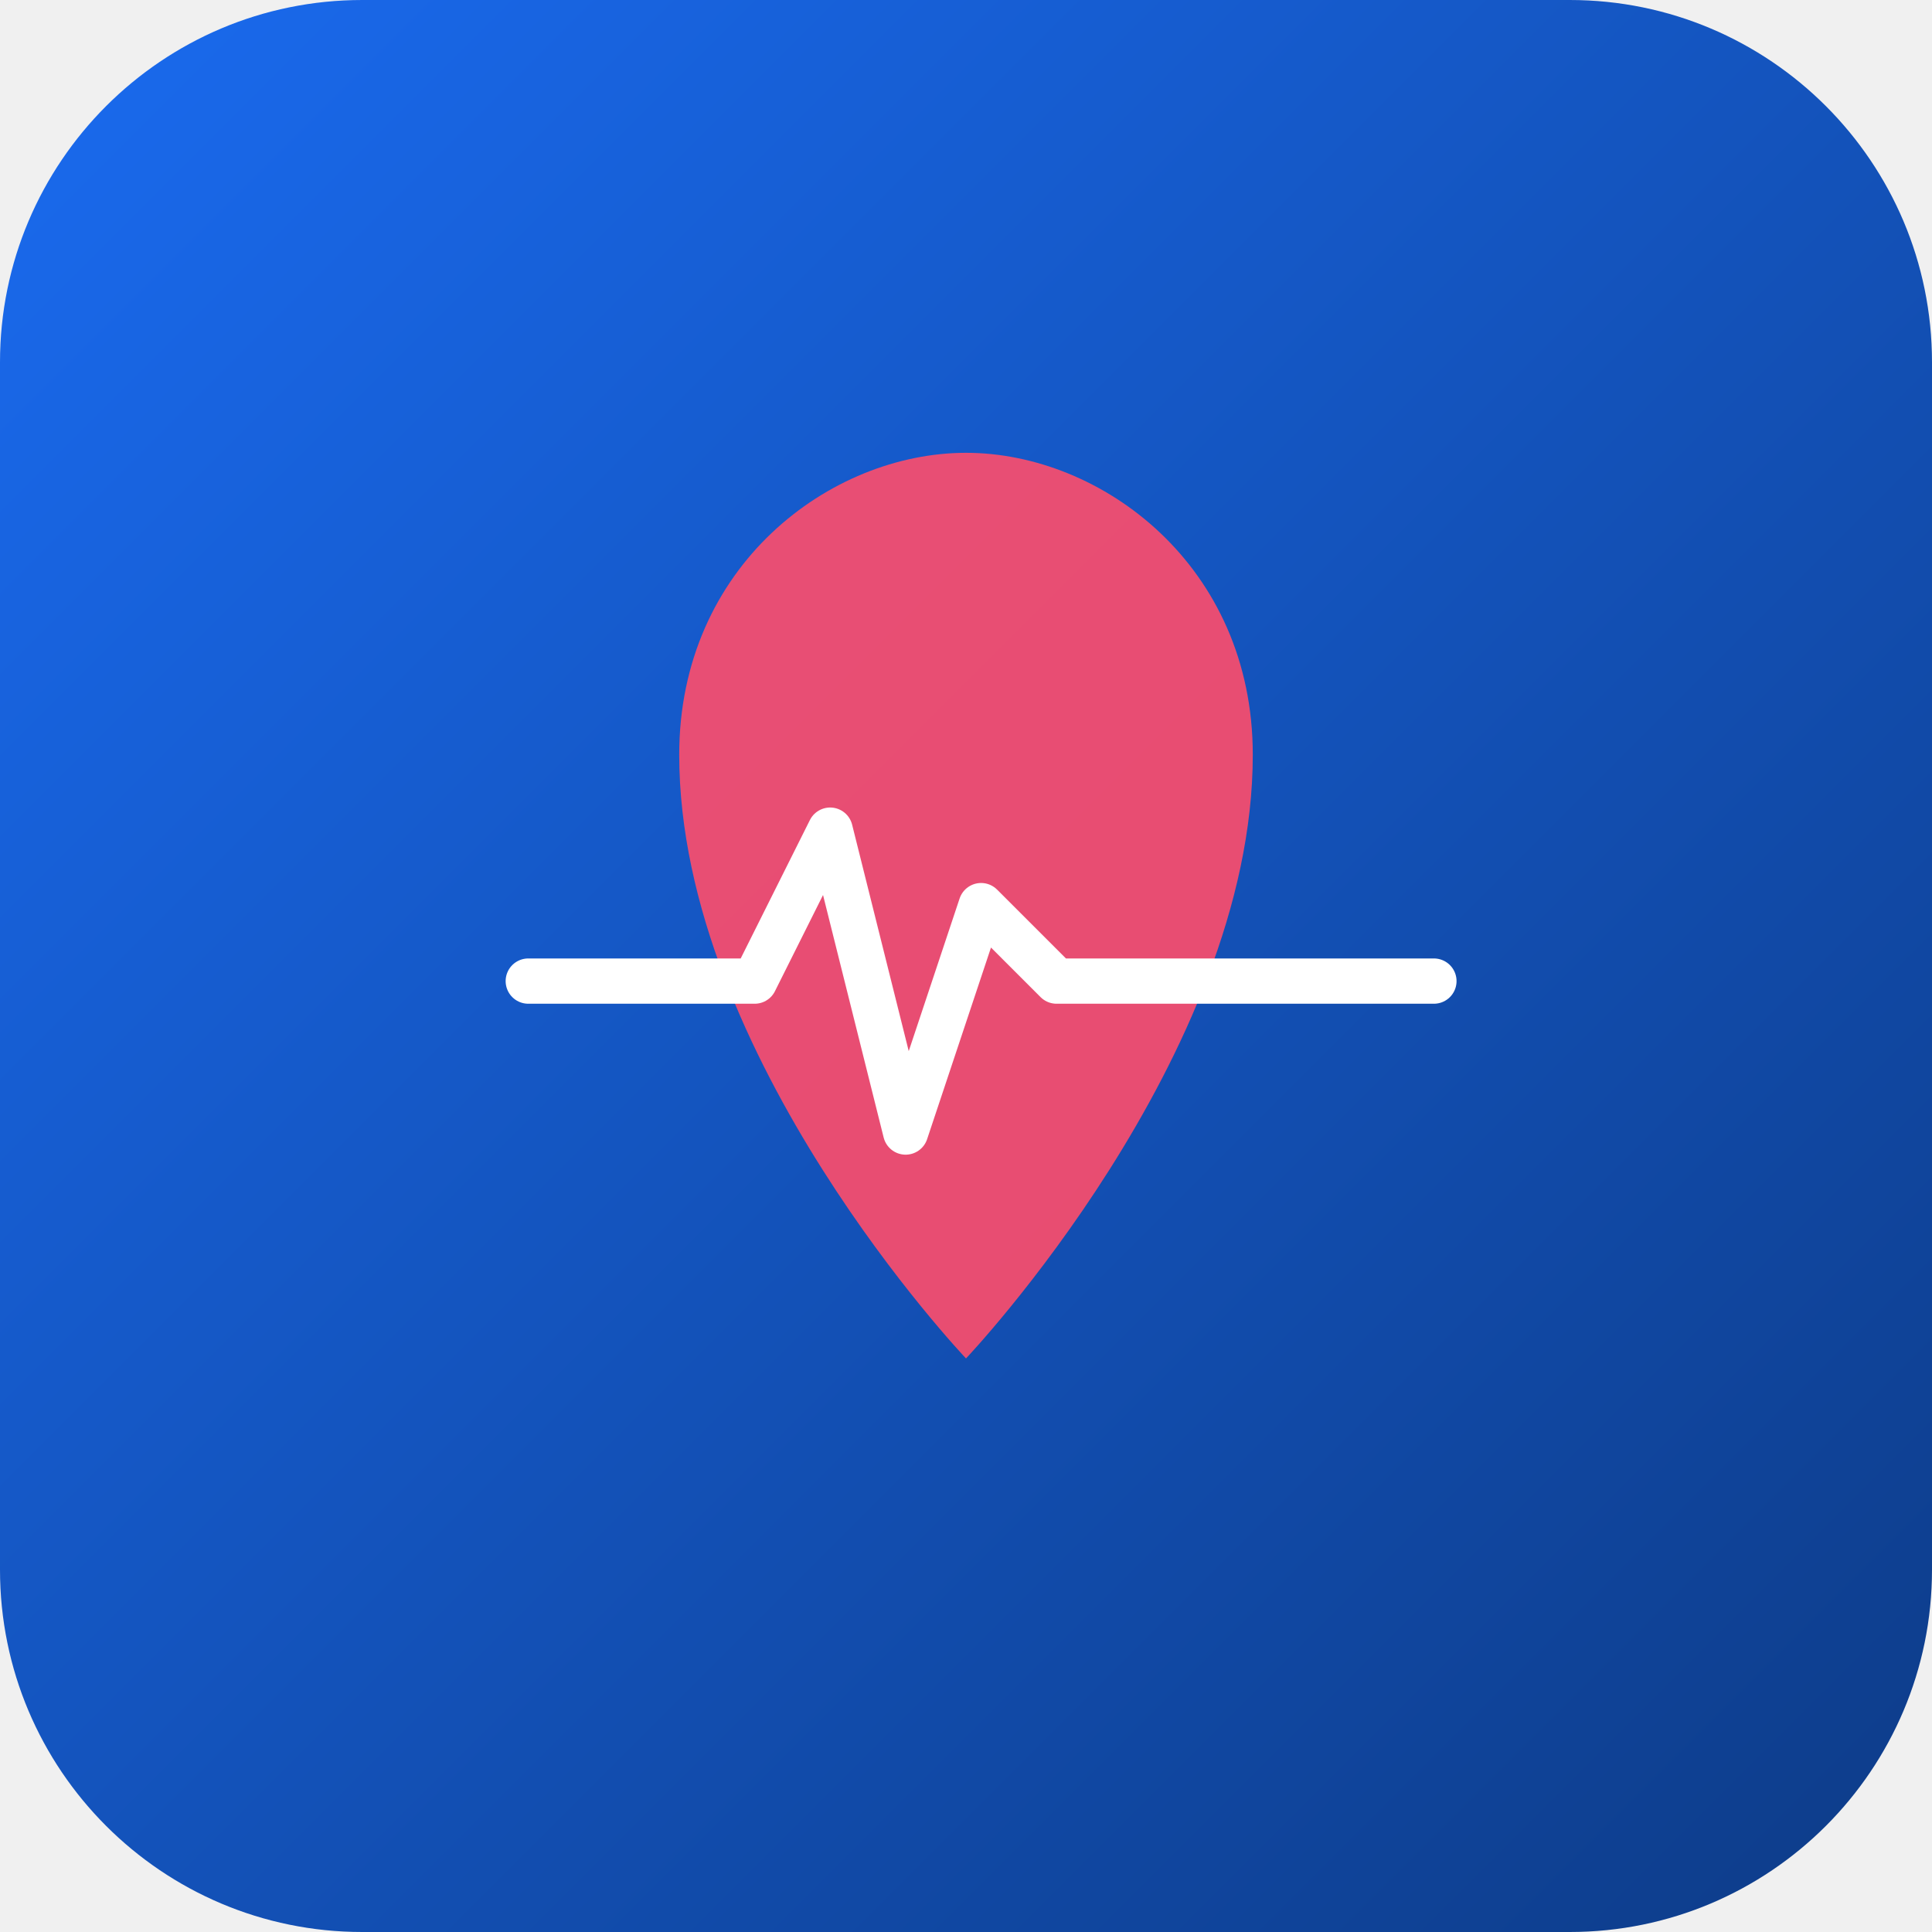
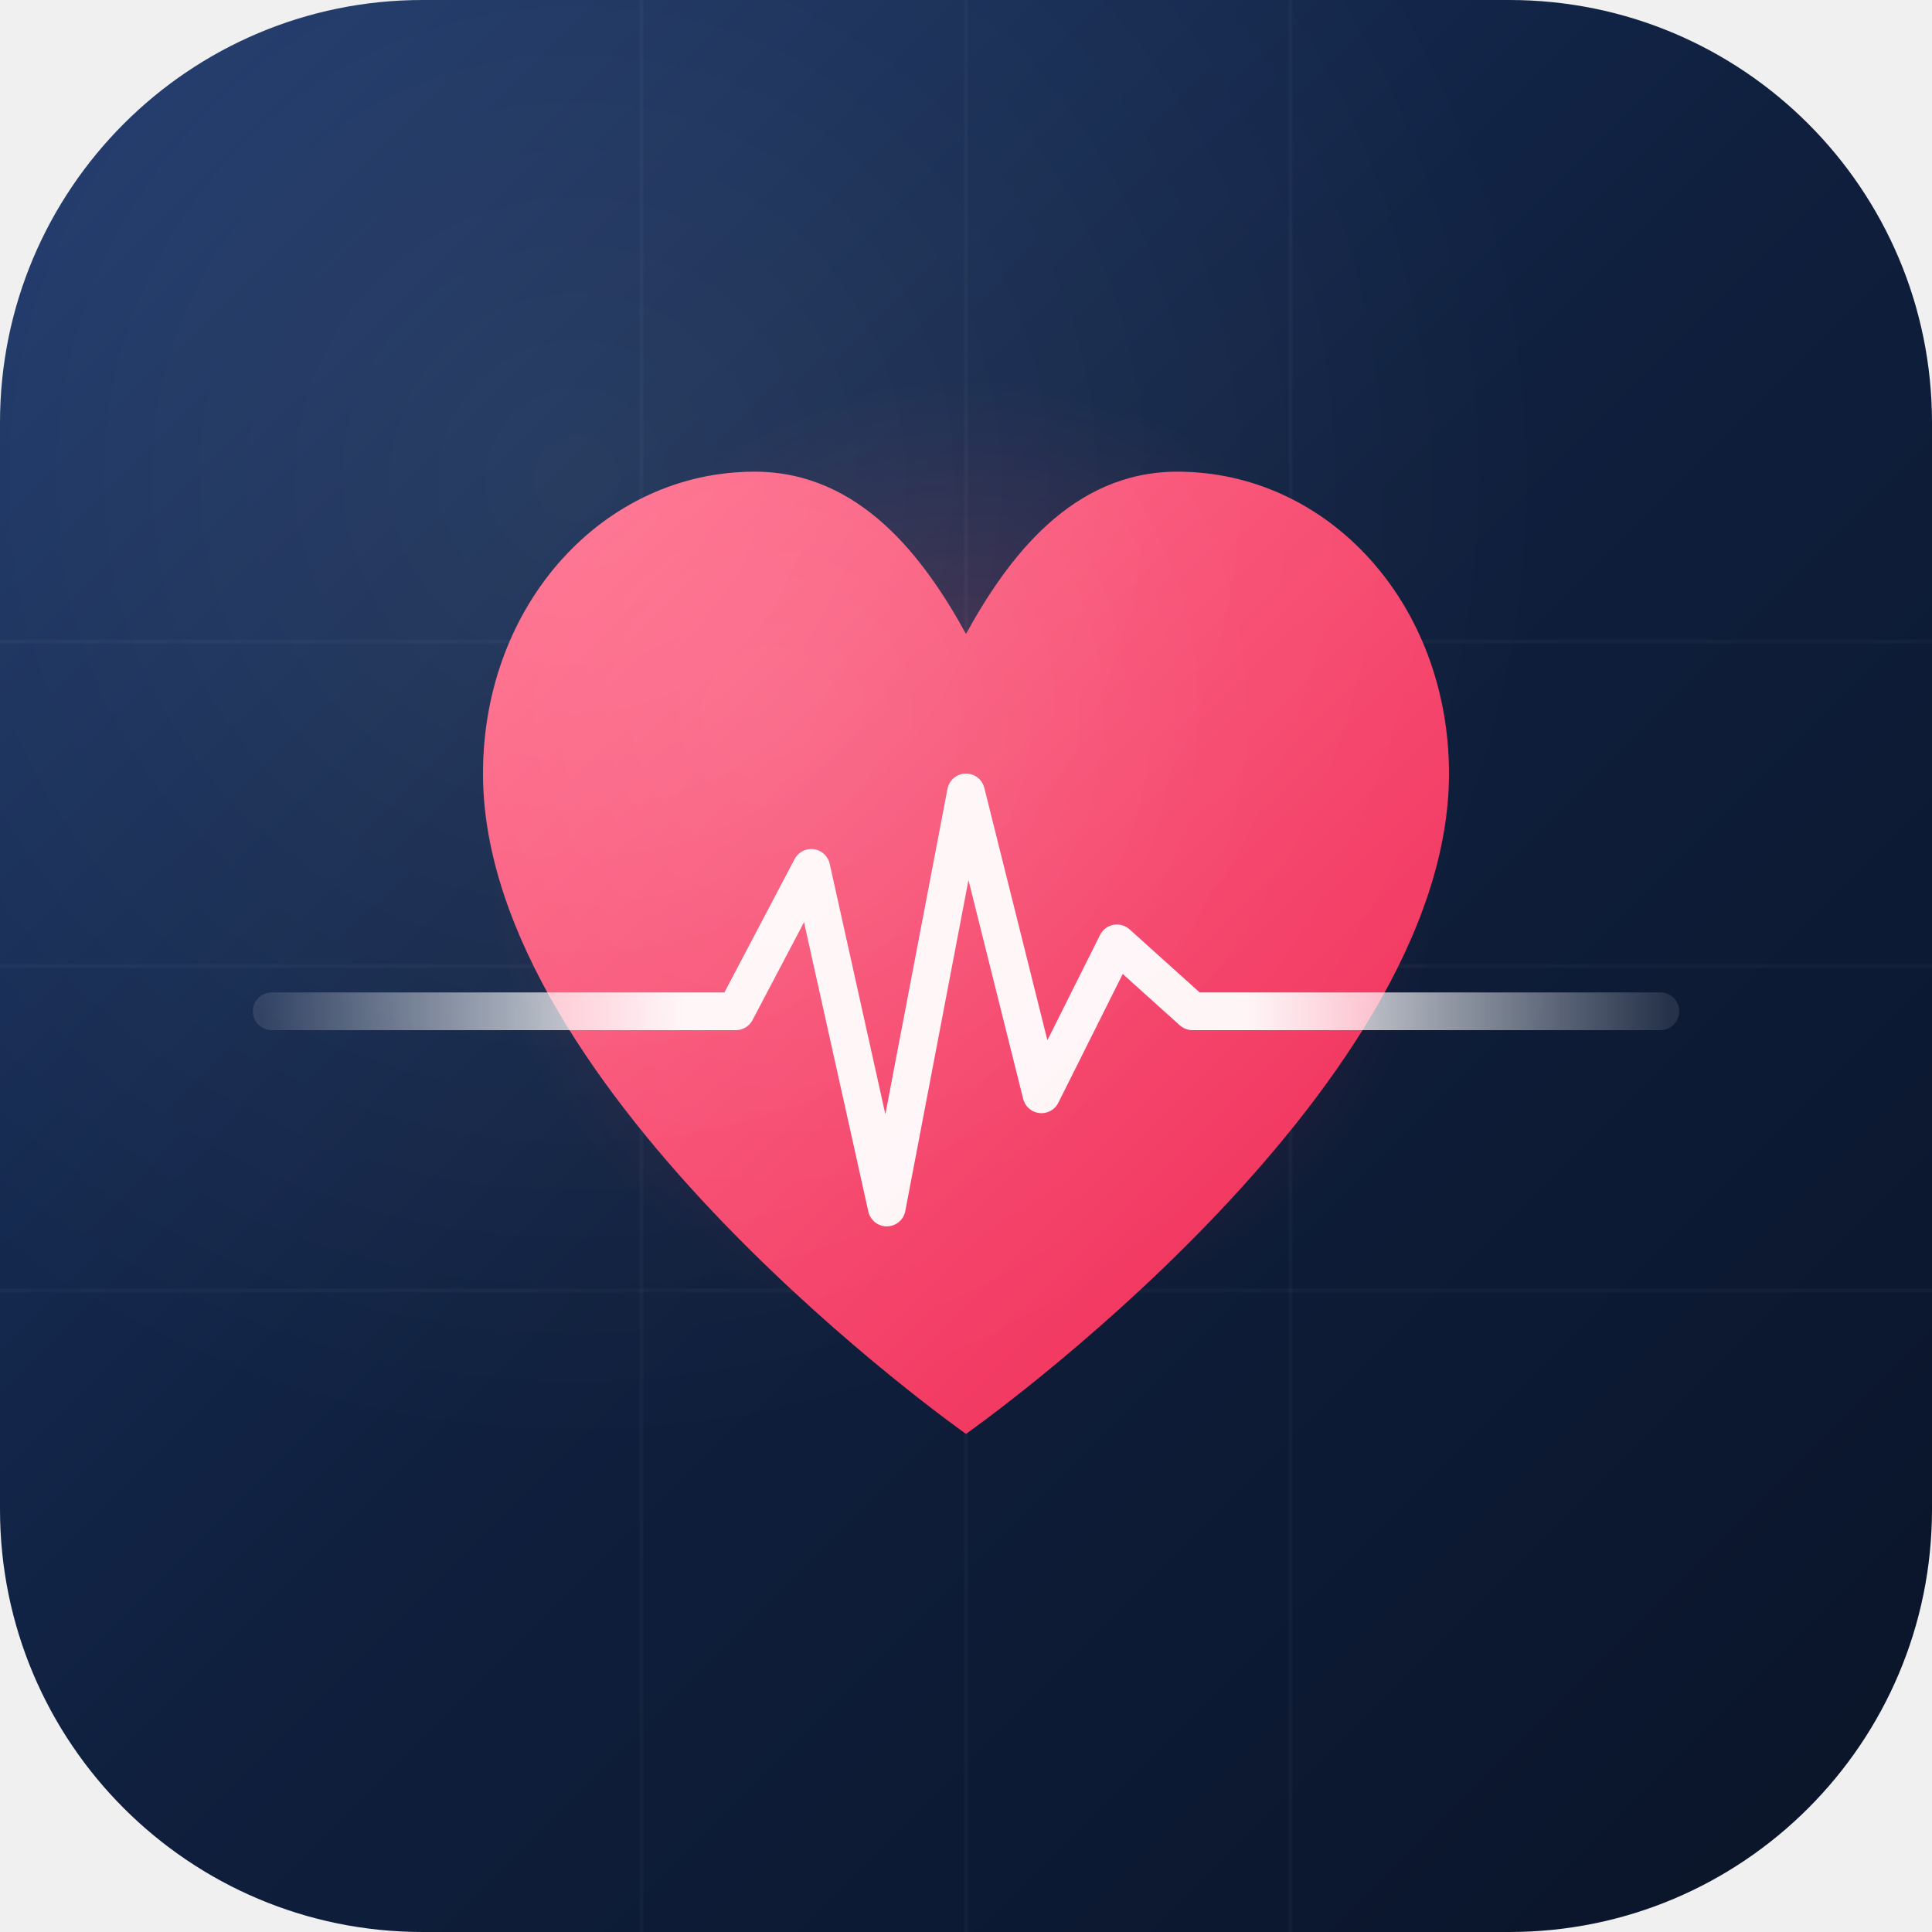
<svg xmlns="http://www.w3.org/2000/svg" viewBox="0 0 512 512">
  <defs>
    <linearGradient id="bg" x1="0%" y1="0%" x2="100%" y2="100%">
-       <stop offset="0%" stop-color="#1a6bf0" />
-       <stop offset="100%" stop-color="#0d3b87" />
+       <stop offset="0%" stop-color="#1e3a6e" />
+       <stop offset="50%" stop-color="#0f1f3d" />
+       <stop offset="100%" stop-color="#0a1428" />
    </linearGradient>
+     <linearGradient id="heartGrad" x1="0%" y1="0%" x2="100%" y2="100%">
+       <stop offset="0%" stop-color="#ff6b8a" />
+       <stop offset="100%" stop-color="#ee2a56" />
+     </linearGradient>
+     <linearGradient id="pulseGrad" x1="0%" y1="0%" x2="100%" y2="0%">
+       <stop offset="0%" stop-color="rgba(255,255,255,0.1)" />
+       <stop offset="30%" stop-color="rgba(255,255,255,0.95)" />
+       <stop offset="70%" stop-color="rgba(255,255,255,0.95)" />
+       <stop offset="100%" stop-color="rgba(255,255,255,0.1)" />
+     </linearGradient>
+     <radialGradient id="glow" cx="50%" cy="48%" r="35%">
+       <stop offset="0%" stop-color="#ff4d6a" stop-opacity="0.3" />
+       <stop offset="100%" stop-color="#ff4d6a" stop-opacity="0" />
+     </radialGradient>
+     <radialGradient id="sheen" cx="30%" cy="25%" r="50%">
+       <stop offset="0%" stop-color="rgba(255,255,255,0.08)" />
+       <stop offset="100%" stop-color="rgba(255,255,255,0)" />
+     </radialGradient>
  </defs>
-   <rect width="512" height="512" rx="96" fill="url(#bg)" />
-   <path d="M256 120 C220 120 180 150 180 200 C180 280 256 360 256 360 C256 360 332 280 332 200 C332 150 292 120 256 120Z" fill="#ff4d6a" opacity="0.9" />
-   <polyline points="140,260 200,260 220,220 240,300 260,240 280,260 380,260" fill="none" stroke="white" stroke-width="12" stroke-linecap="round" stroke-linejoin="round" />
+   <rect width="512" height="512" rx="112" fill="url(#bg)" />
+   <line x1="0" y1="170" x2="512" y2="170" stroke="rgba(255,255,255,0.03)" stroke-width="1" />
+   <line x1="0" y1="256" x2="512" y2="256" stroke="rgba(255,255,255,0.03)" stroke-width="1" />
+   <line x1="0" y1="342" x2="512" y2="342" stroke="rgba(255,255,255,0.03)" stroke-width="1" />
+   <line x1="170" y1="0" x2="170" y2="512" stroke="rgba(255,255,255,0.03)" stroke-width="1" />
+   <line x1="256" y1="0" x2="256" y2="512" stroke="rgba(255,255,255,0.03)" stroke-width="1" />
+   <line x1="342" y1="0" x2="342" y2="512" stroke="rgba(255,255,255,0.03)" stroke-width="1" />
+   <circle cx="256" cy="235" r="180" fill="url(#glow)" />
+   <path d="M256 380     C256 380 128 290 128 205     C128 160 160 125 200 125     C228 125 245 148 256 168     C267 148 284 125 312 125     C352 125 384 160 384 205     C384 290 256 380 256 380Z" fill="url(#heartGrad)" />
+   <path d="M256 380     C256 380 128 290 128 205     C128 160 160 125 200 125     C228 125 245 148 256 168     C267 148 284 125 312 125     C352 125 384 160 384 205     C384 290 256 380 256 380Z" fill="url(#sheen)" />
+   <polyline points="72,268 168,268 195,268 215,230 235,320 256,210 276,290 296,250 316,268 344,268 440,268" fill="none" stroke="url(#pulseGrad)" stroke-width="10" stroke-linecap="round" stroke-linejoin="round" />
+   <rect width="512" height="512" rx="112" fill="url(#sheen)" />
</svg>
